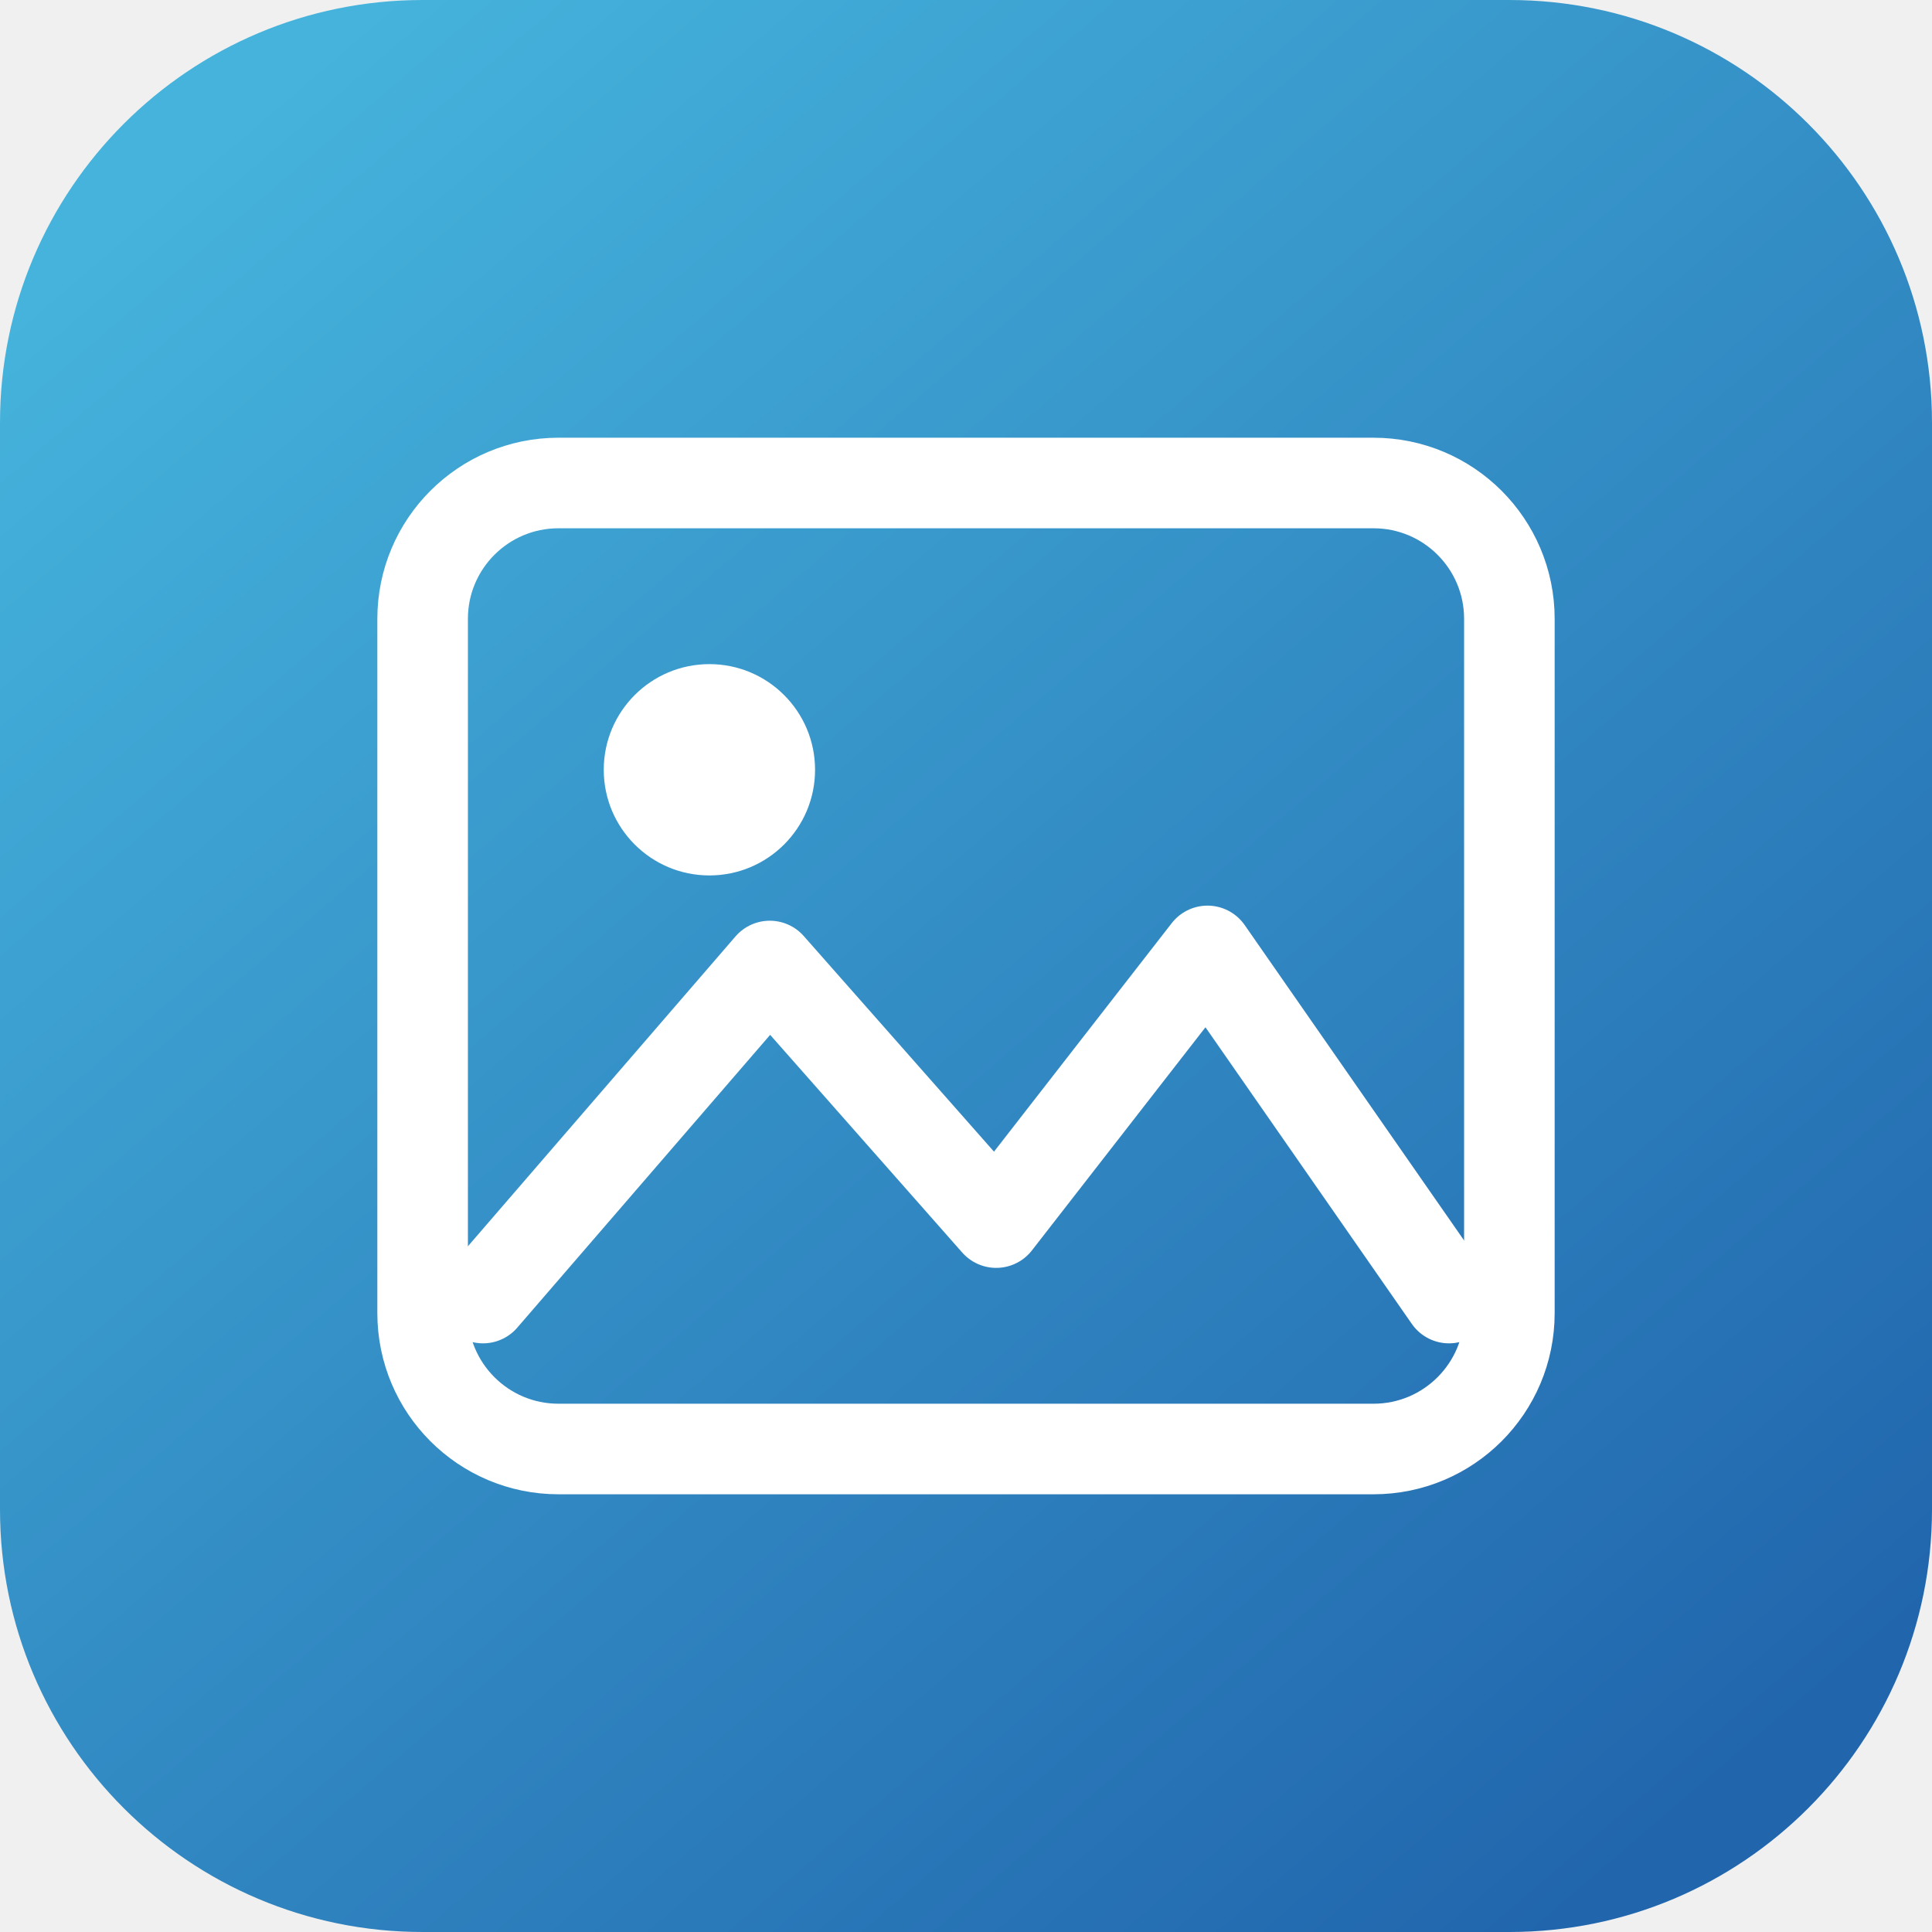
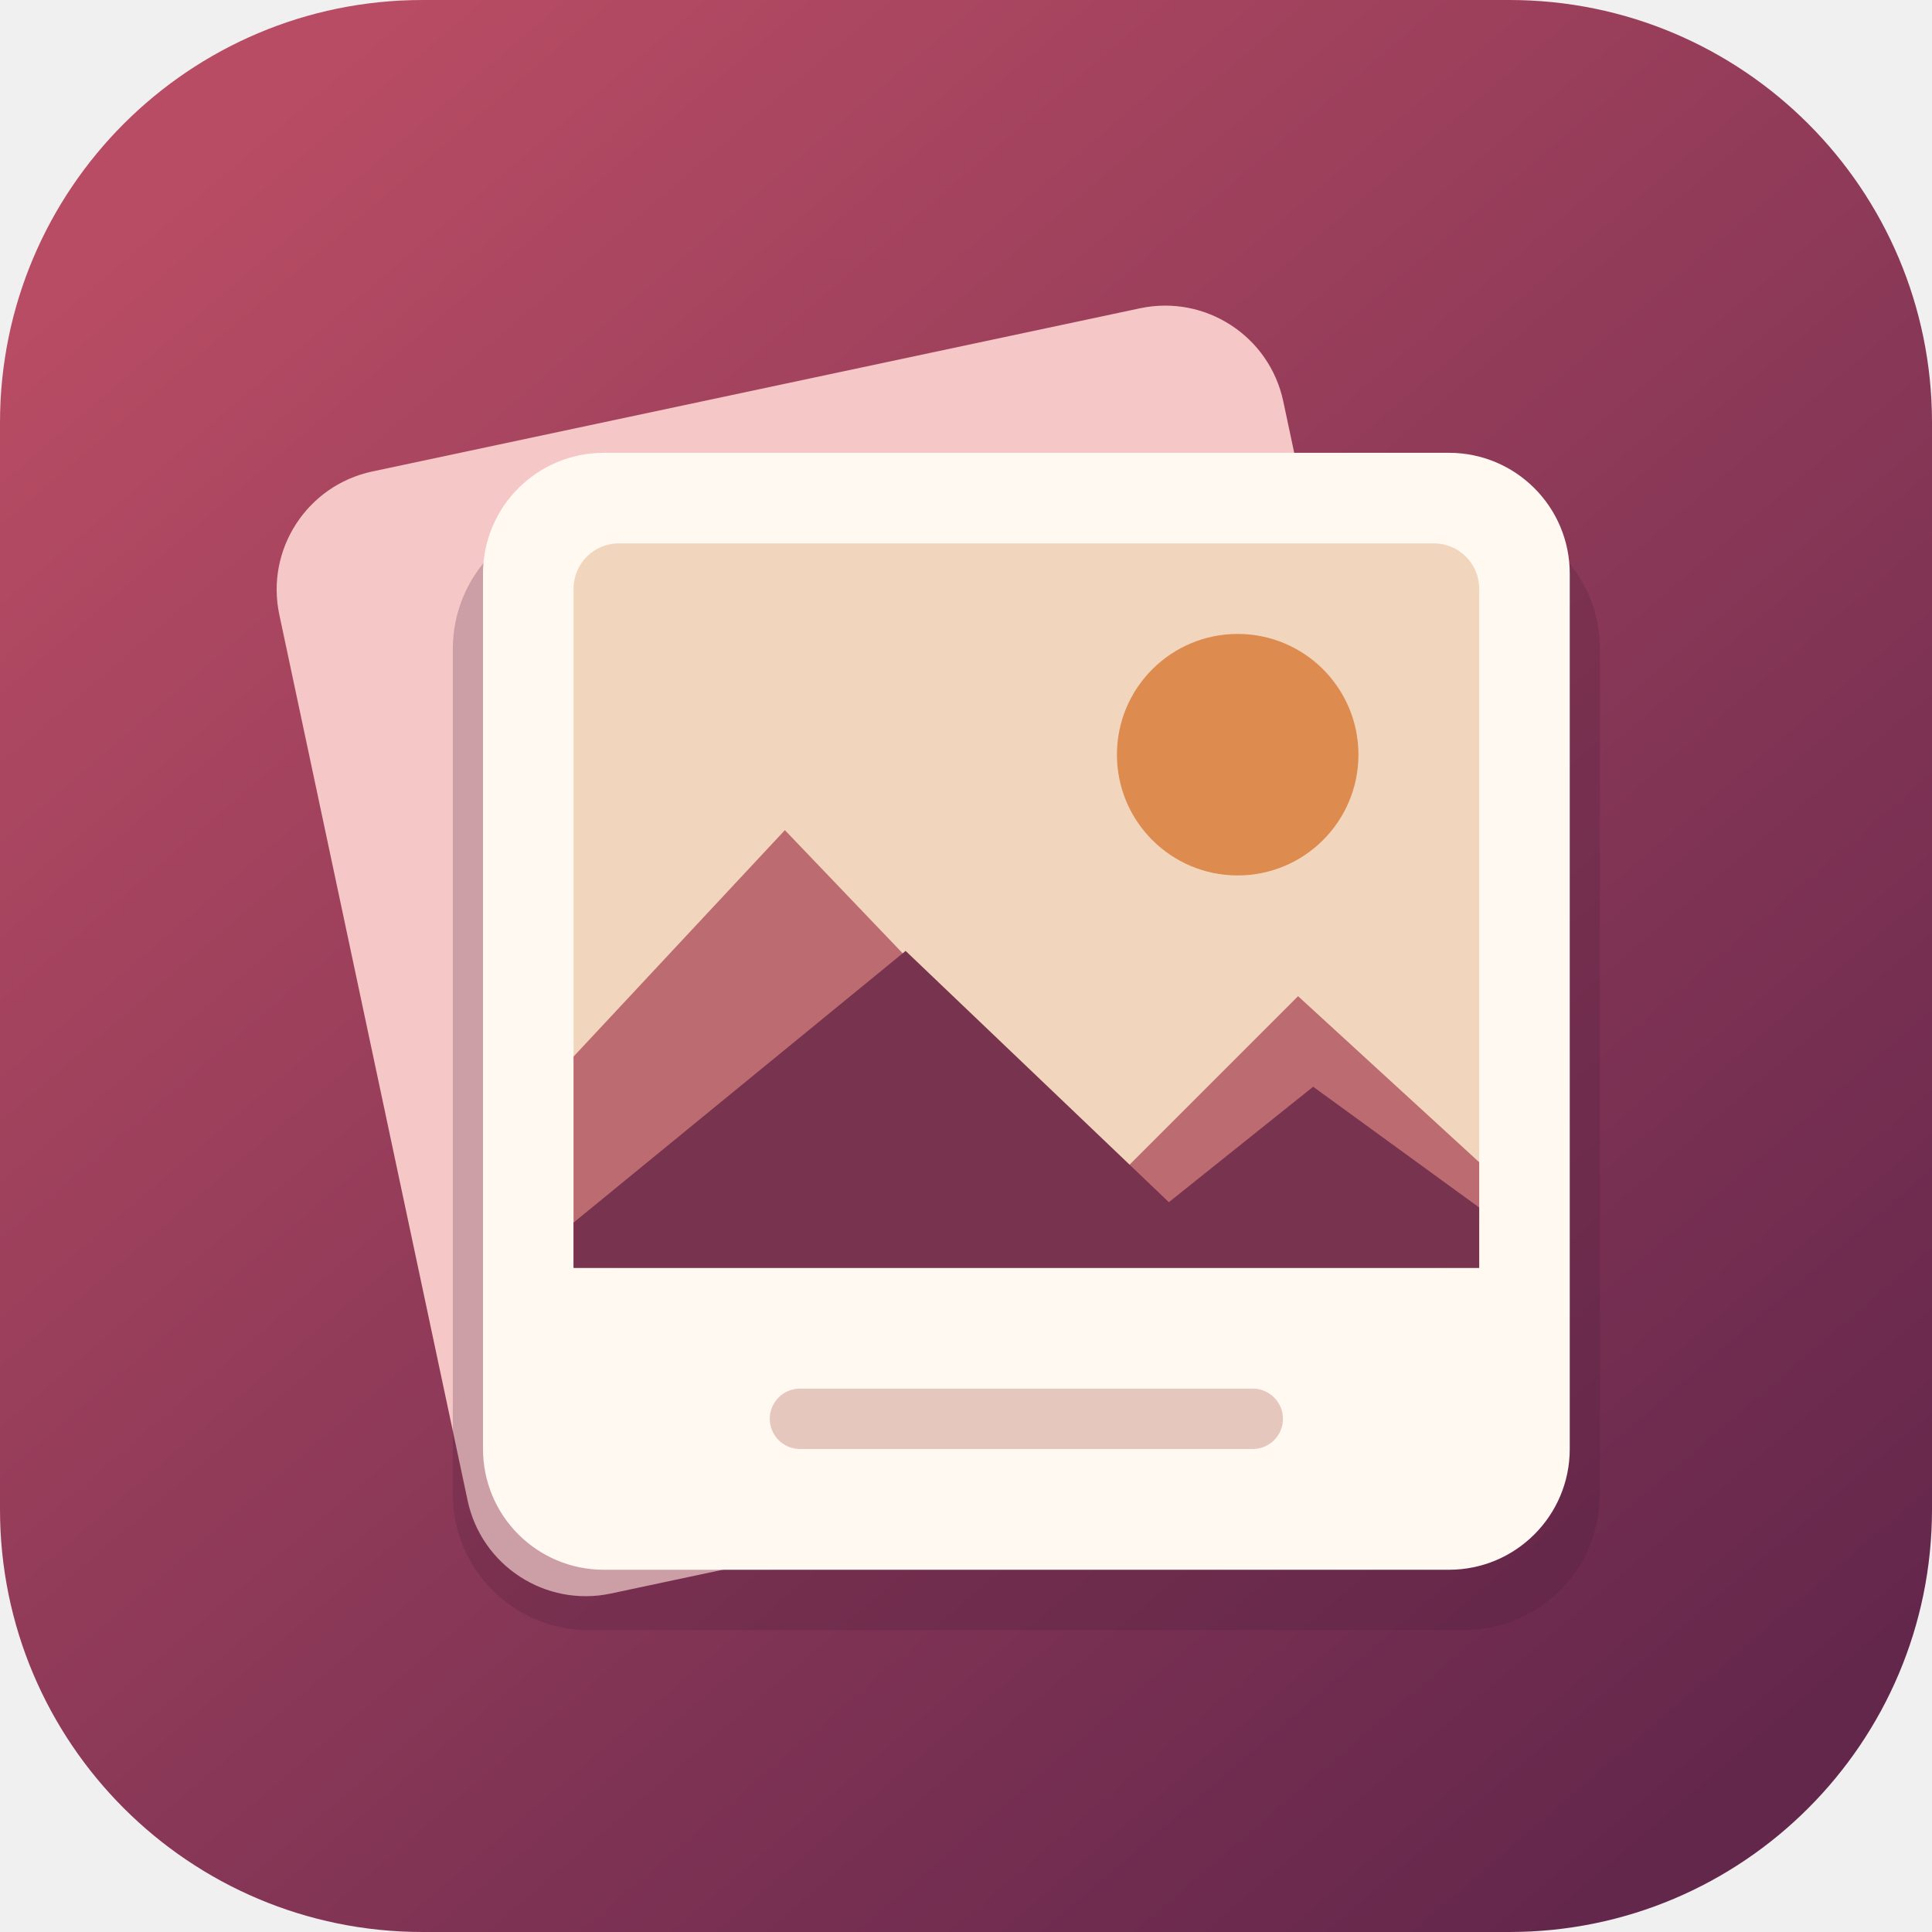
<svg xmlns="http://www.w3.org/2000/svg" viewBox="0 0 128 128" role="img" aria-labelledby="title desc">
  <defs>
    <linearGradient id="background" x1="16" y1="8" x2="112" y2="120" gradientUnits="userSpaceOnUse">
-       <stop stop-color="#45B3DC" />
-       <stop offset="1" stop-color="#2166AD" />
+       <stop stop-color="#B84C64" />
+       <stop offset="1" stop-color="#64274C" />
    </linearGradient>
  </defs>
  <rect width="128" height="128" rx="28" fill="url(#background)" />
-   <rect x="28" y="32" width="72" height="64" rx="9" fill="none" stroke="#FFFFFF" stroke-width="6" />
-   <circle cx="47" cy="51" r="7" fill="#FFFFFF" />
-   <path d="m32 86 19-22 15 17 14-18 16 23" fill="none" stroke="#FFFFFF" stroke-width="6" stroke-linecap="round" stroke-linejoin="round" />
+   <rect x="24" y="25" width="68" height="76" rx="8" transform="rotate(-12 58 63)" fill="#F5C7C6" />
+   <rect x="30" y="34" width="76" height="74" rx="9" fill="#4B1E3C" opacity="0.24" />
+   <rect x="32" y="30" width="72" height="74" rx="8" fill="#FFF9F2" />
+   <rect x="38" y="36" width="60" height="48" rx="3" fill="#F2D5BD" />
+   <circle cx="82" cy="50" r="8" fill="#DE8B4F" />
+   <path d="m38 70 14-15 22 23 12-12 12 11v7H38Z" fill="#BC6B70" />
+   <path d="m38 81 22-18 22 21H38Zm34 3 15-12 11 8v4Z" fill="#78334F" />
+   <rect x="51" y="92" width="34" height="4" rx="2" fill="#E6C7BD" />
</svg>
